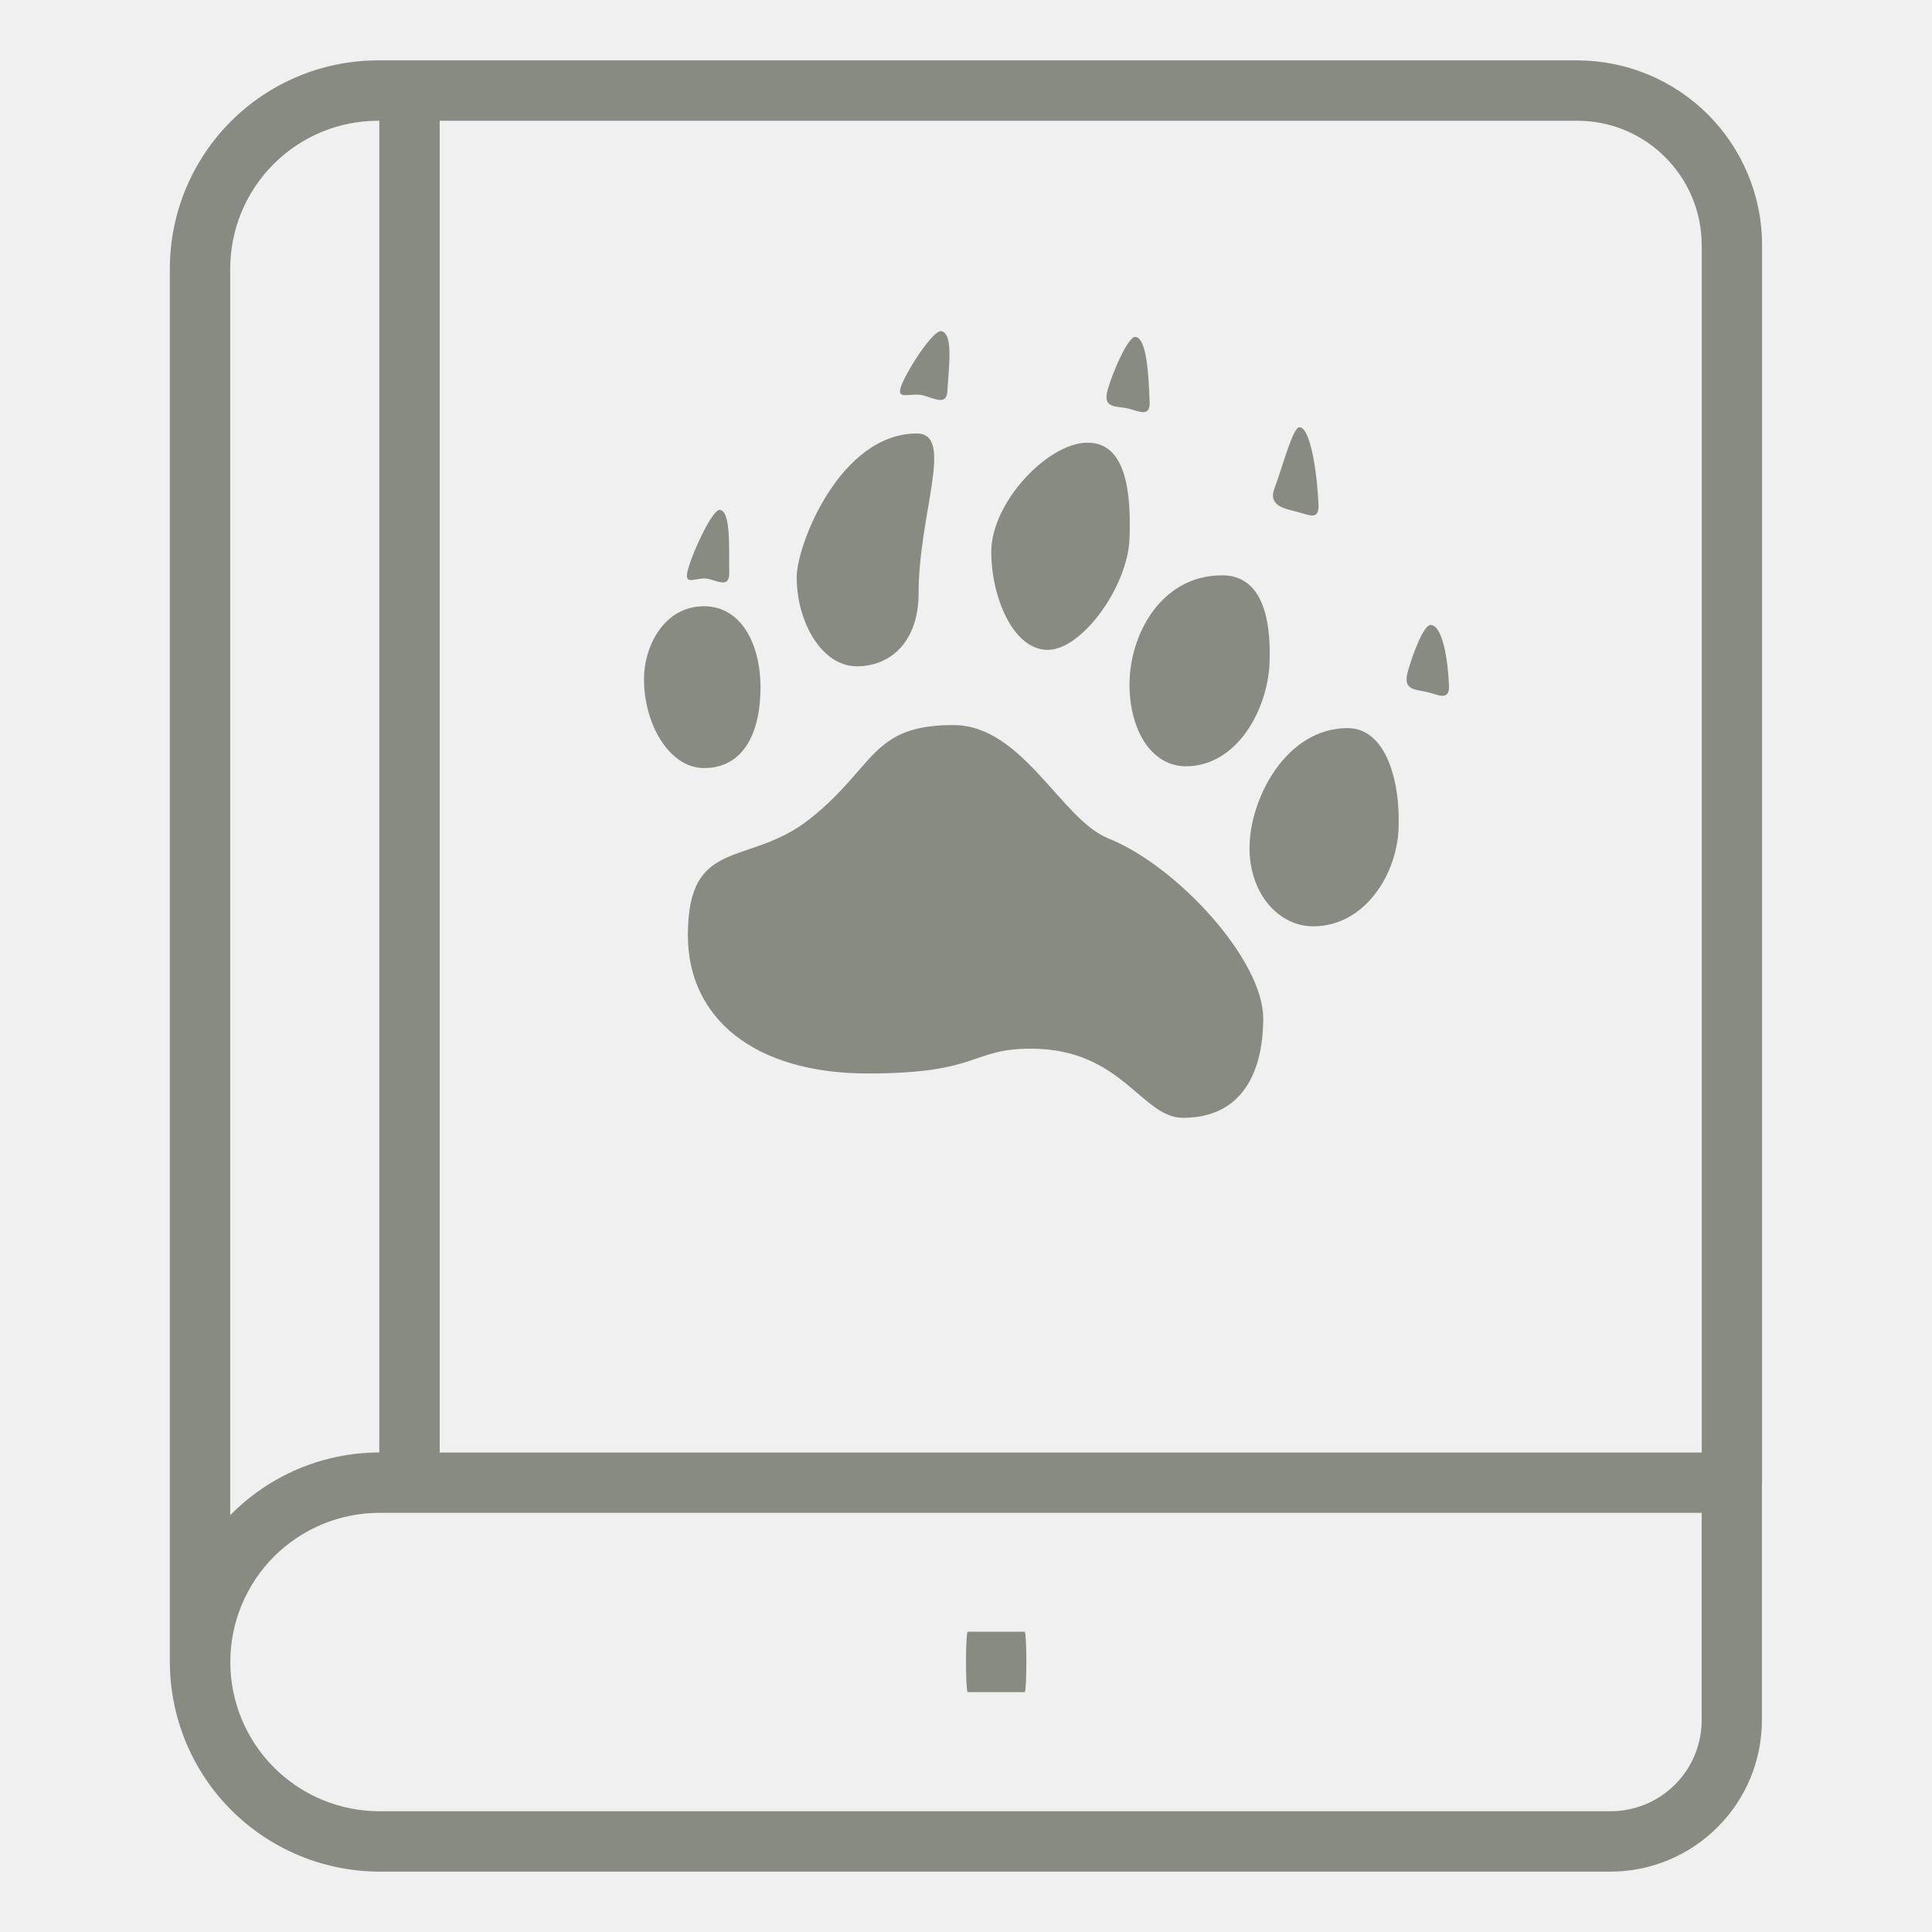
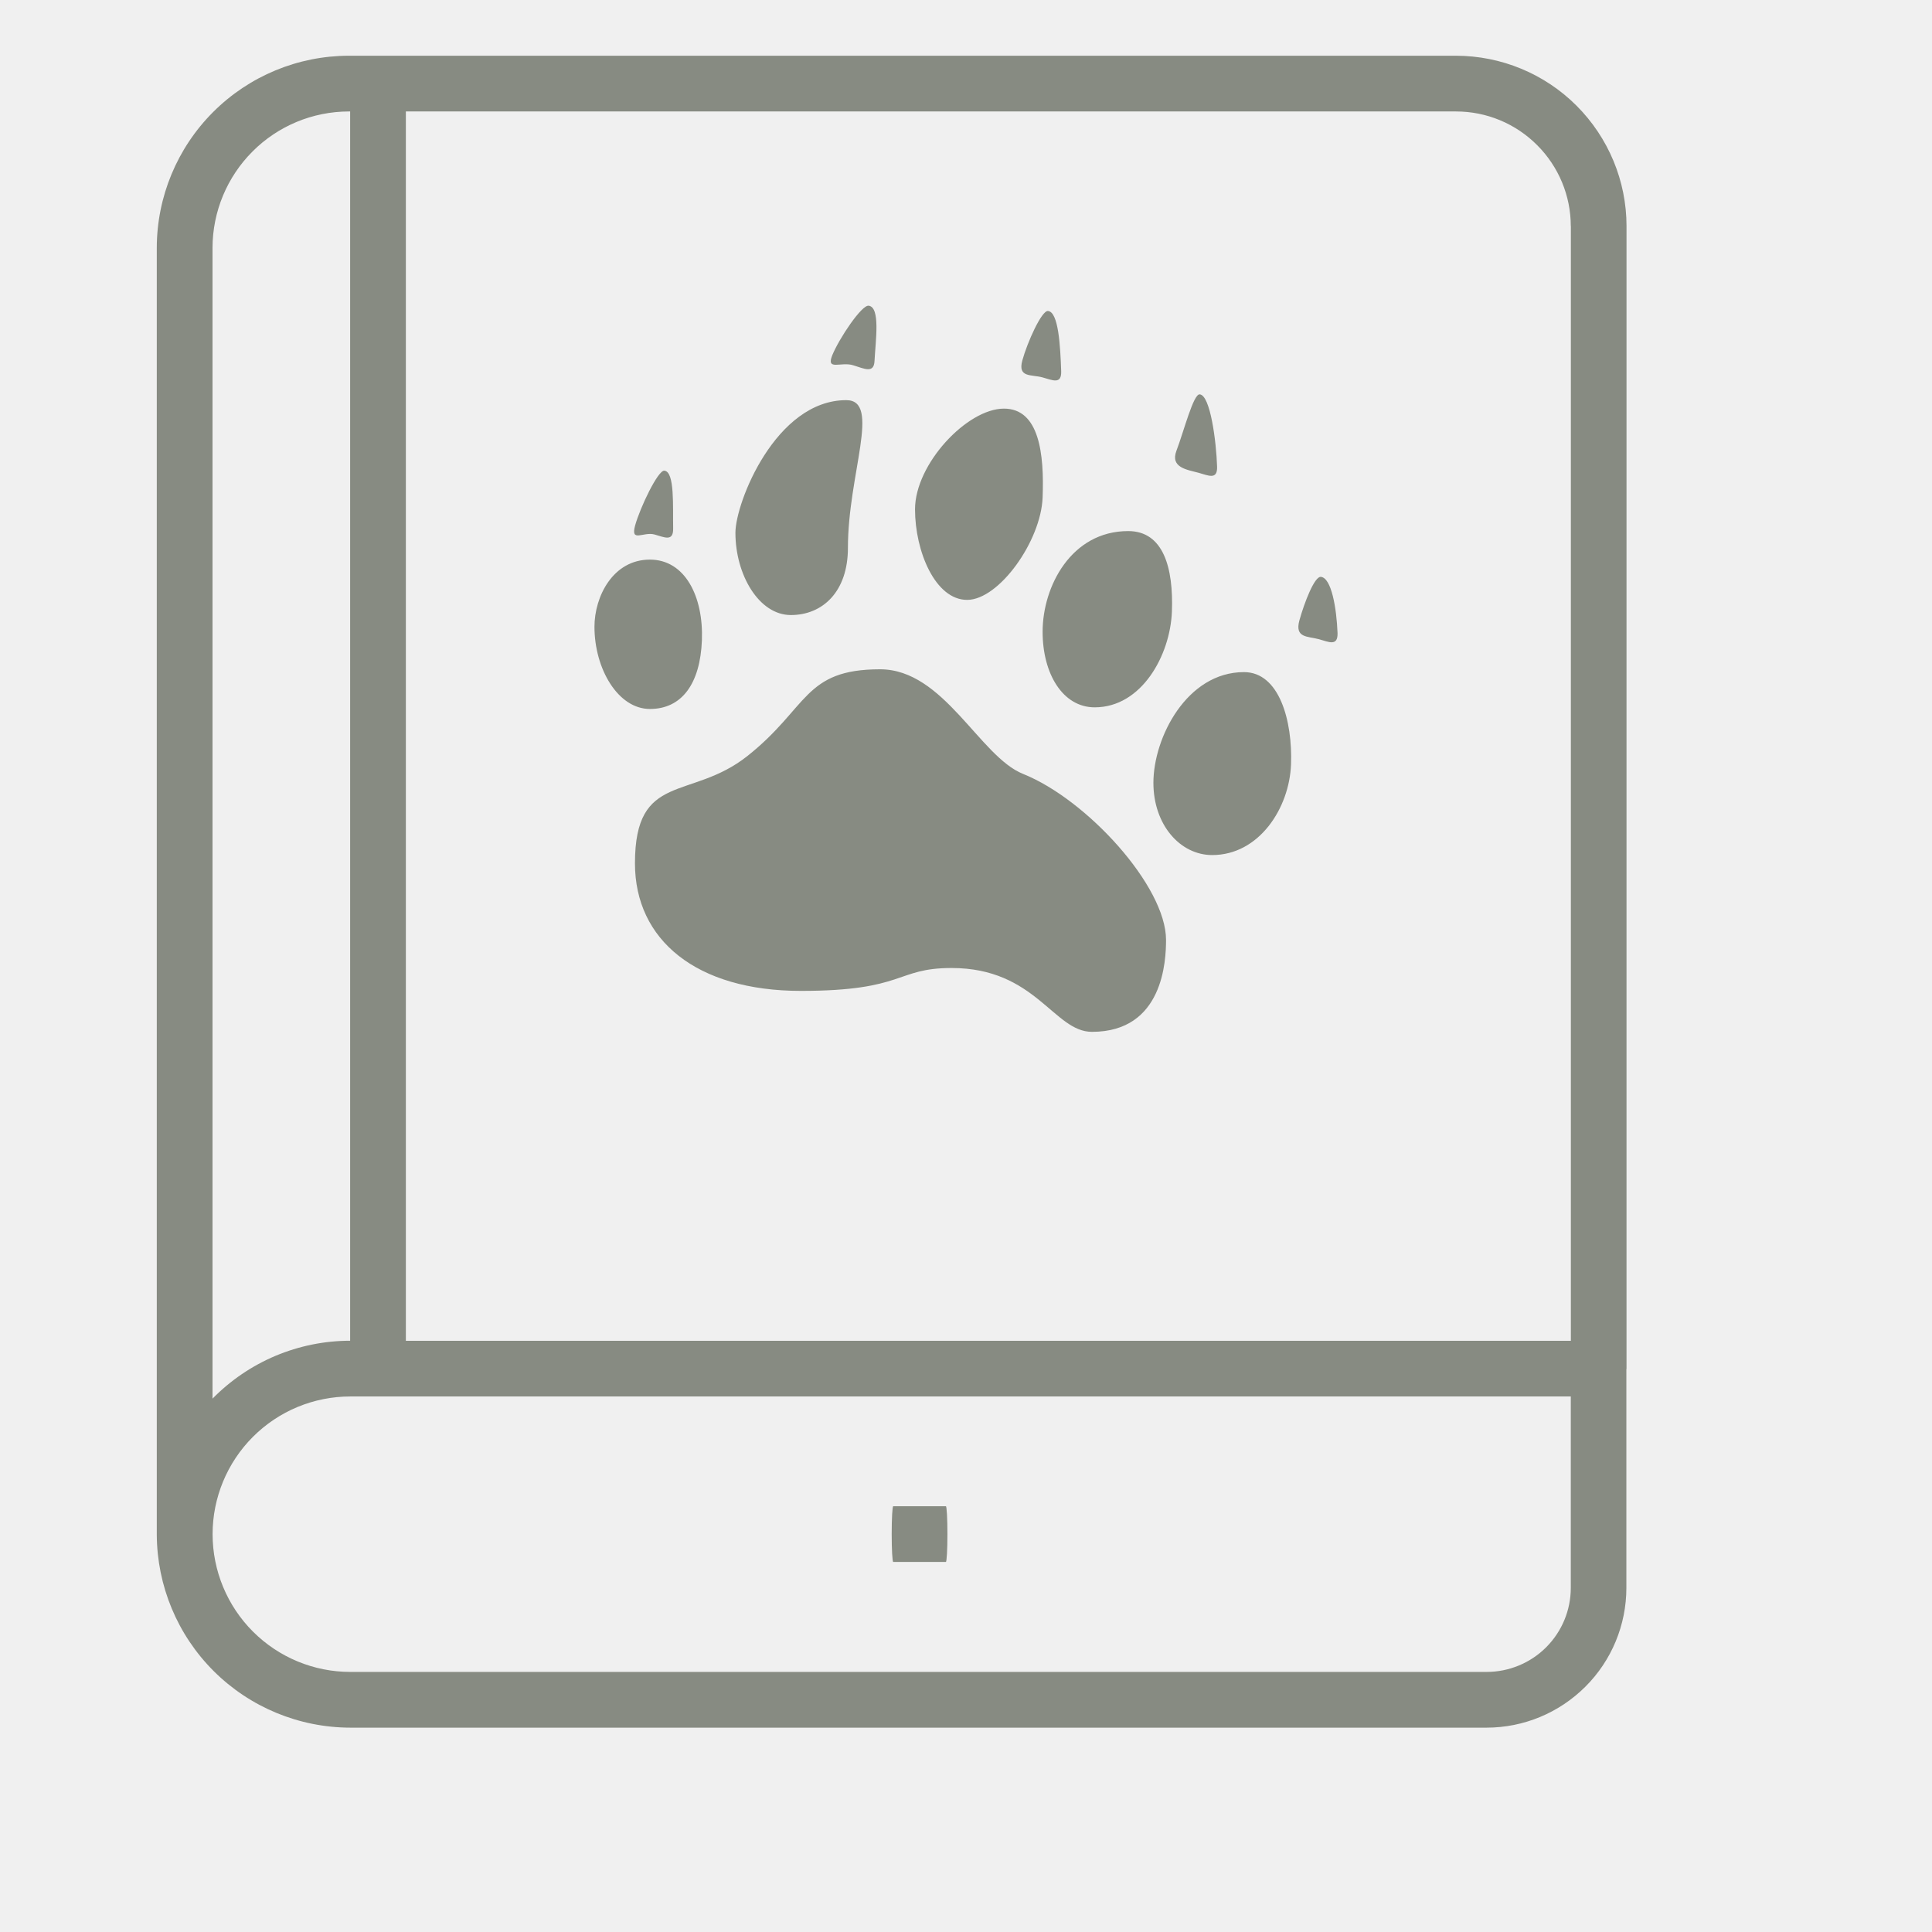
- <svg xmlns="http://www.w3.org/2000/svg" width="24" height="24" viewBox="0 0 24 24" fill="none">
+ <svg xmlns="http://www.w3.org/2000/svg" width="22" height="22" viewBox="0 0 26 26" fill="none">
  <path d="M4.715 23.25H20.006C20.505 23.25 20.983 23.051 21.336 22.698C21.689 22.346 21.887 21.867 21.887 21.369V18.427C21.887 18.424 21.889 18.422 21.889 18.418V3.043C21.889 2.435 21.646 1.852 21.216 1.422C20.786 0.992 20.203 0.751 19.595 0.75H4.694C4.009 0.751 3.353 1.023 2.868 1.508C2.384 1.992 2.111 2.649 2.11 3.334V20.645V20.652C2.113 21.342 2.388 22.002 2.876 22.489C3.365 22.976 4.026 23.249 4.715 23.25ZM21.14 3.044V18.044H5.462V1.5H19.595C20.005 1.5 20.397 1.663 20.686 1.953C20.976 2.242 21.139 2.635 21.139 3.044H21.14ZM4.694 1.5H4.712V18.043C4.367 18.043 4.025 18.113 3.708 18.246C3.39 18.38 3.102 18.576 2.86 18.822V3.334C2.861 2.848 3.055 2.382 3.399 2.038C3.742 1.694 4.208 1.501 4.694 1.5ZM4.714 18.793H21.139V21.368C21.139 21.669 21.02 21.956 20.807 22.169C20.595 22.381 20.306 22.5 20.006 22.5H4.715C4.223 22.5 3.752 22.305 3.404 21.957C3.057 21.61 2.861 21.138 2.861 20.646C2.861 20.155 3.057 19.683 3.404 19.336C3.752 18.988 4.223 18.793 4.715 18.793H4.714Z" fill="#878B82" />
  <g clip-path="url(#clip0_340_2410)">
    <path d="M15.692 12.649C15.692 12.923 15.657 13.886 14.695 13.886C14.18 13.886 13.939 13.027 12.806 13.027C12.05 13.027 12.187 13.335 10.779 13.335C9.37 13.335 8.545 12.649 8.545 11.618C8.545 10.381 9.295 10.778 10.057 10.175C10.882 9.522 10.813 9.007 11.844 9.007C12.703 9.007 13.182 10.181 13.768 10.415C14.627 10.759 15.692 11.927 15.692 12.649ZM9.446 8.616C9.468 8.029 9.22 7.531 8.746 7.531C8.248 7.531 8 8.029 8 8.435C8 9 8.316 9.541 8.746 9.541C9.175 9.541 9.423 9.203 9.446 8.616ZM13.015 8.073C13.444 8.073 14.008 7.283 14.031 6.696C14.054 6.108 13.986 5.499 13.511 5.499C13.015 5.499 12.314 6.244 12.314 6.854C12.314 7.419 12.586 8.073 13.015 8.073ZM14.732 9.519C15.364 9.519 15.748 8.819 15.771 8.231C15.793 7.644 15.658 7.147 15.183 7.147C14.416 7.147 14.031 7.893 14.031 8.502C14.031 9.067 14.302 9.519 14.732 9.519ZM16.741 9.045C15.973 9.045 15.522 9.925 15.522 10.535C15.522 11.101 15.883 11.507 16.313 11.507C16.945 11.507 17.352 10.875 17.374 10.287C17.396 9.699 17.216 9.045 16.741 9.045ZM10.643 8.277C11.072 8.277 11.411 7.961 11.411 7.373C11.411 6.379 11.862 5.385 11.389 5.385C10.44 5.385 9.897 6.763 9.897 7.17C9.897 7.735 10.213 8.277 10.643 8.277ZM8.808 7.193C8.94 7.229 9.063 7.296 9.059 7.11C9.053 6.82 9.083 6.346 8.94 6.334C8.855 6.327 8.616 6.825 8.547 7.072C8.483 7.307 8.657 7.152 8.808 7.193ZM11.483 4.916C11.627 4.959 11.761 5.033 11.769 4.857C11.783 4.582 11.85 4.137 11.691 4.114C11.597 4.1 11.295 4.551 11.201 4.779C11.113 4.996 11.318 4.863 11.483 4.916ZM14.03 5.079C14.161 5.114 14.287 5.181 14.281 4.995C14.269 4.66 14.246 4.197 14.103 4.185C14.018 4.178 13.826 4.604 13.758 4.851C13.694 5.086 13.879 5.037 14.03 5.079ZM16.128 6.362C16.26 6.398 16.386 6.465 16.379 6.278C16.368 5.944 16.289 5.318 16.145 5.307C16.06 5.3 15.934 5.797 15.832 6.066C15.746 6.294 15.977 6.321 16.128 6.362ZM17.775 7.763C17.69 7.756 17.555 8.104 17.486 8.351C17.423 8.587 17.597 8.561 17.749 8.602C17.88 8.638 18.006 8.704 18 8.518C17.987 8.184 17.918 7.775 17.775 7.763Z" fill="#878B82" />
  </g>
  <path d="M12.021 21.02H12.729C12.735 21.02 12.74 20.98 12.744 20.91C12.748 20.839 12.75 20.744 12.75 20.645C12.75 20.545 12.748 20.45 12.744 20.379C12.74 20.309 12.735 20.27 12.729 20.27H12.021C12.015 20.27 12.01 20.309 12.006 20.379C12.002 20.45 12 20.545 12 20.645C12 20.744 12.002 20.839 12.006 20.91C12.01 20.98 12.015 21.02 12.021 21.02Z" fill="#878B82" />
  <defs>
    <clipPath id="clip0_340_2410">
      <rect width="10" height="10" fill="white" transform="translate(8 4)" />
    </clipPath>
  </defs>
</svg>
